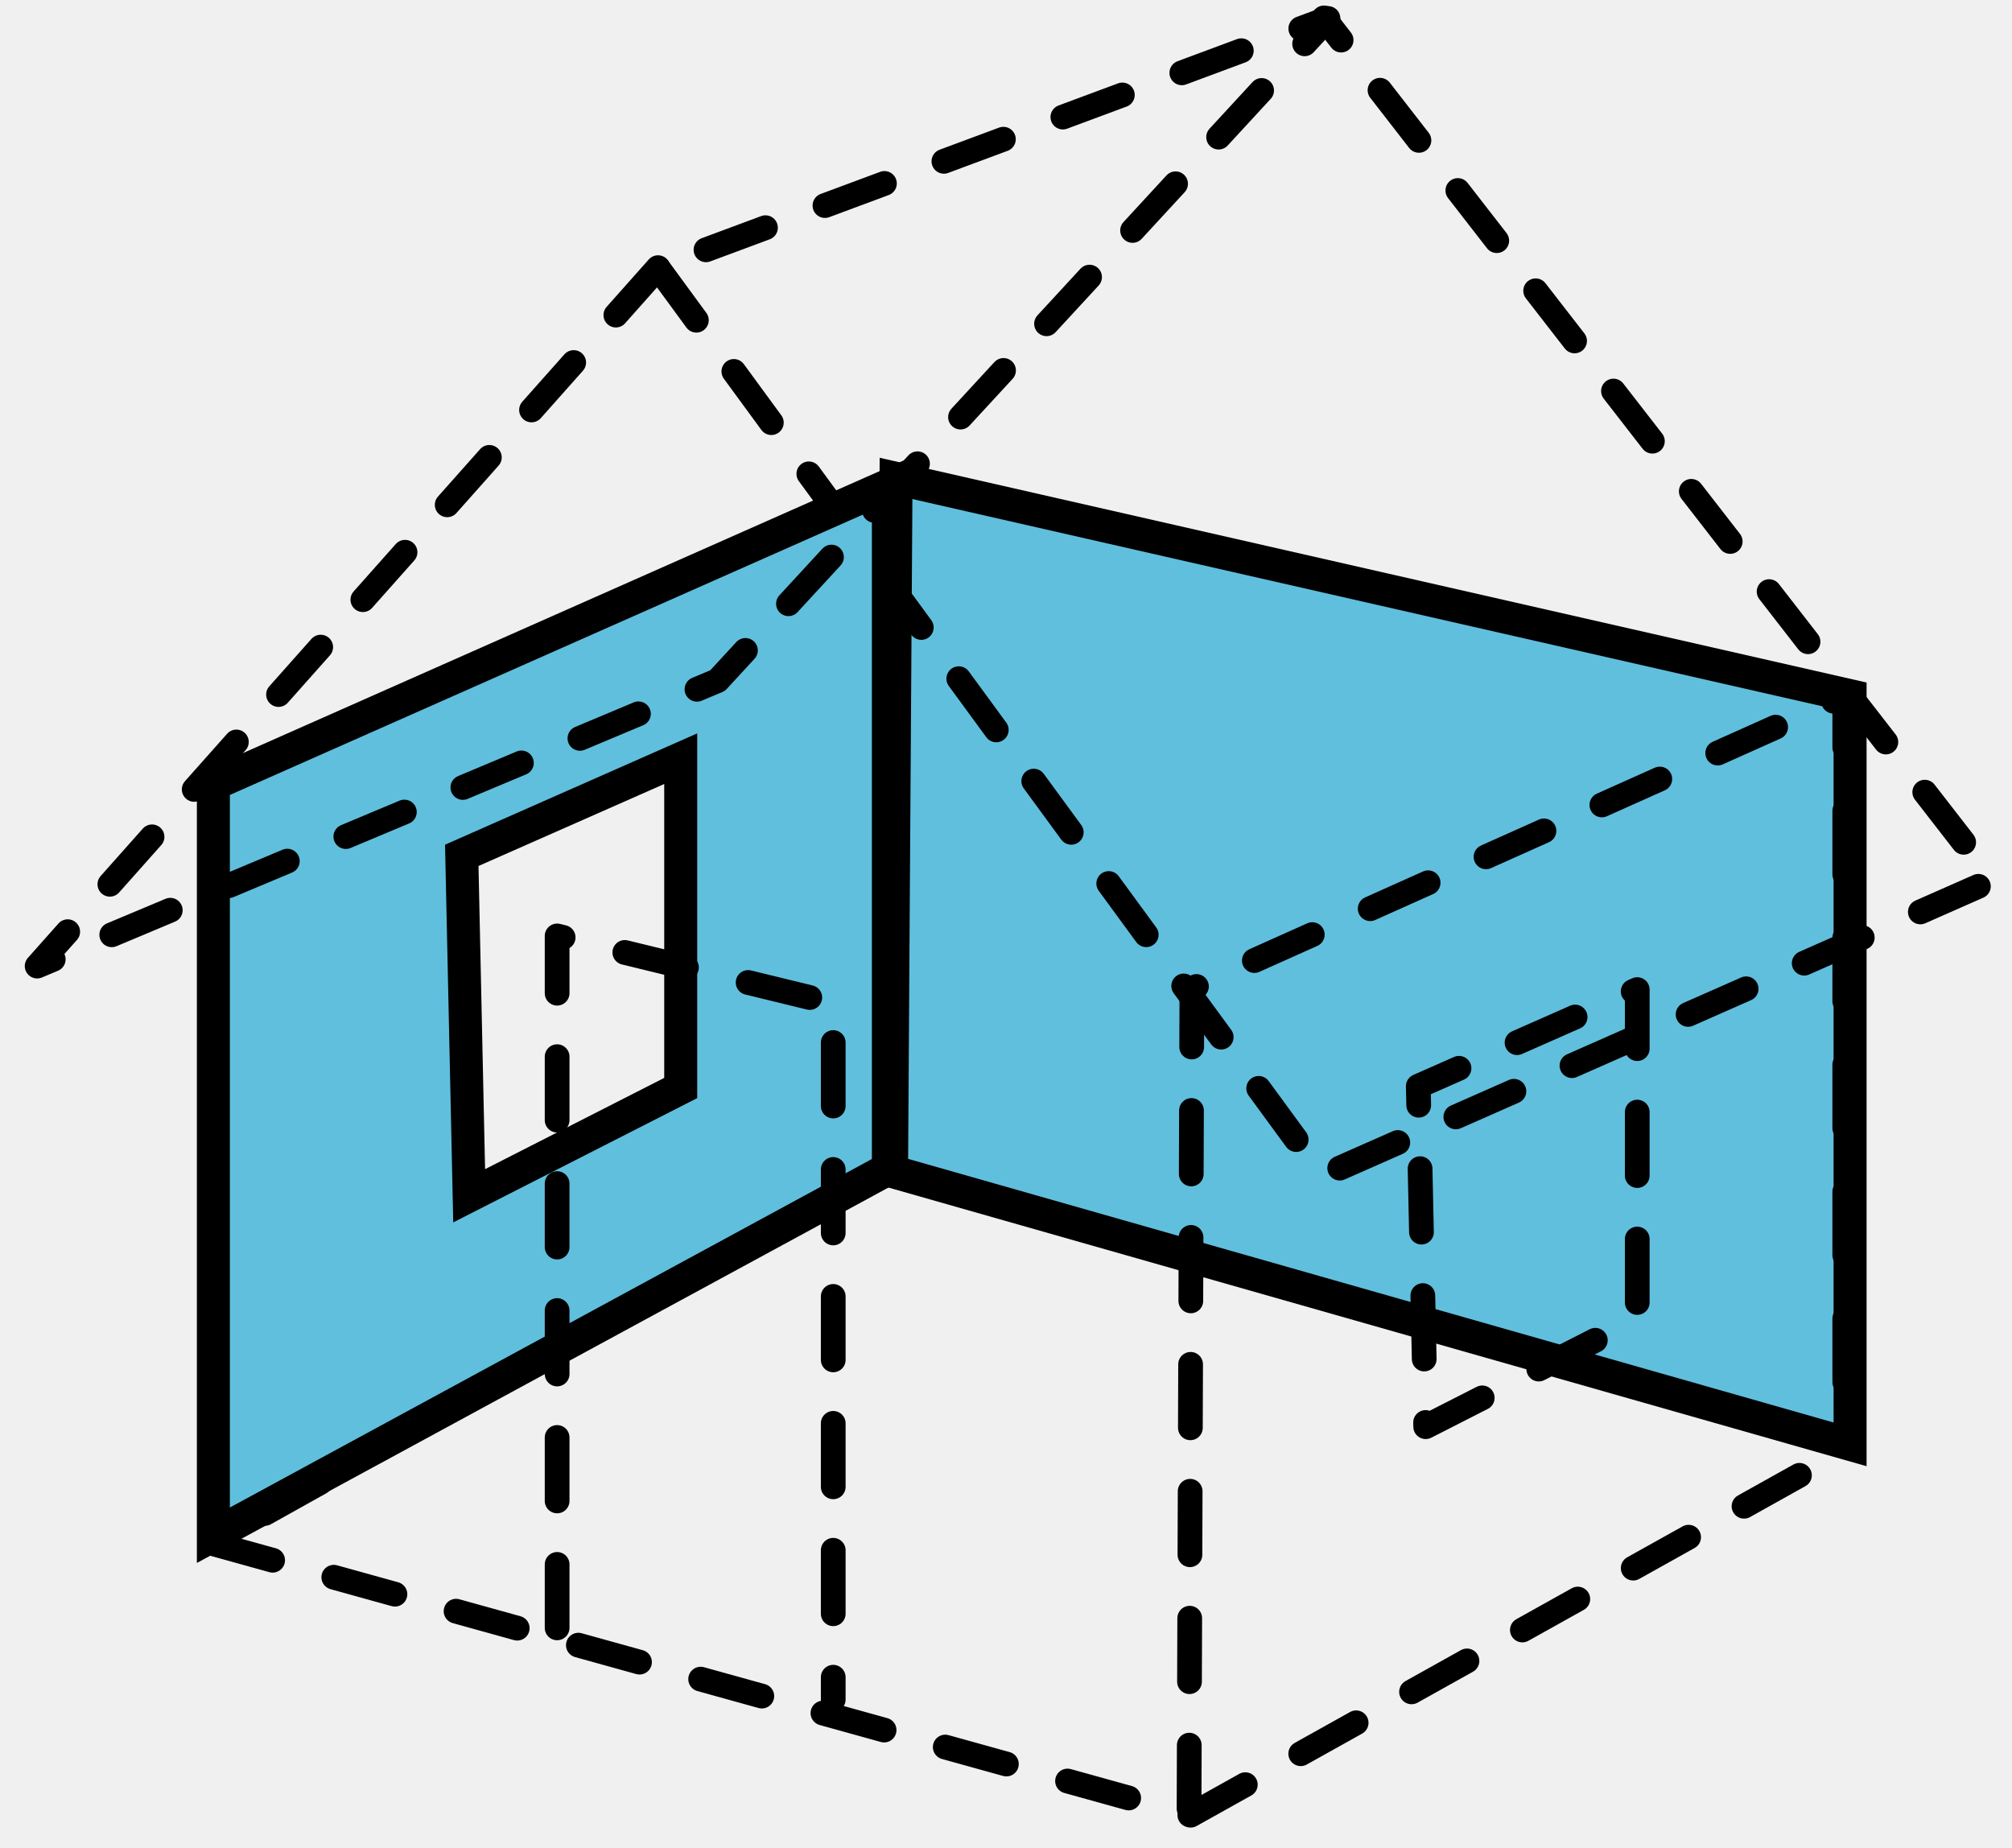
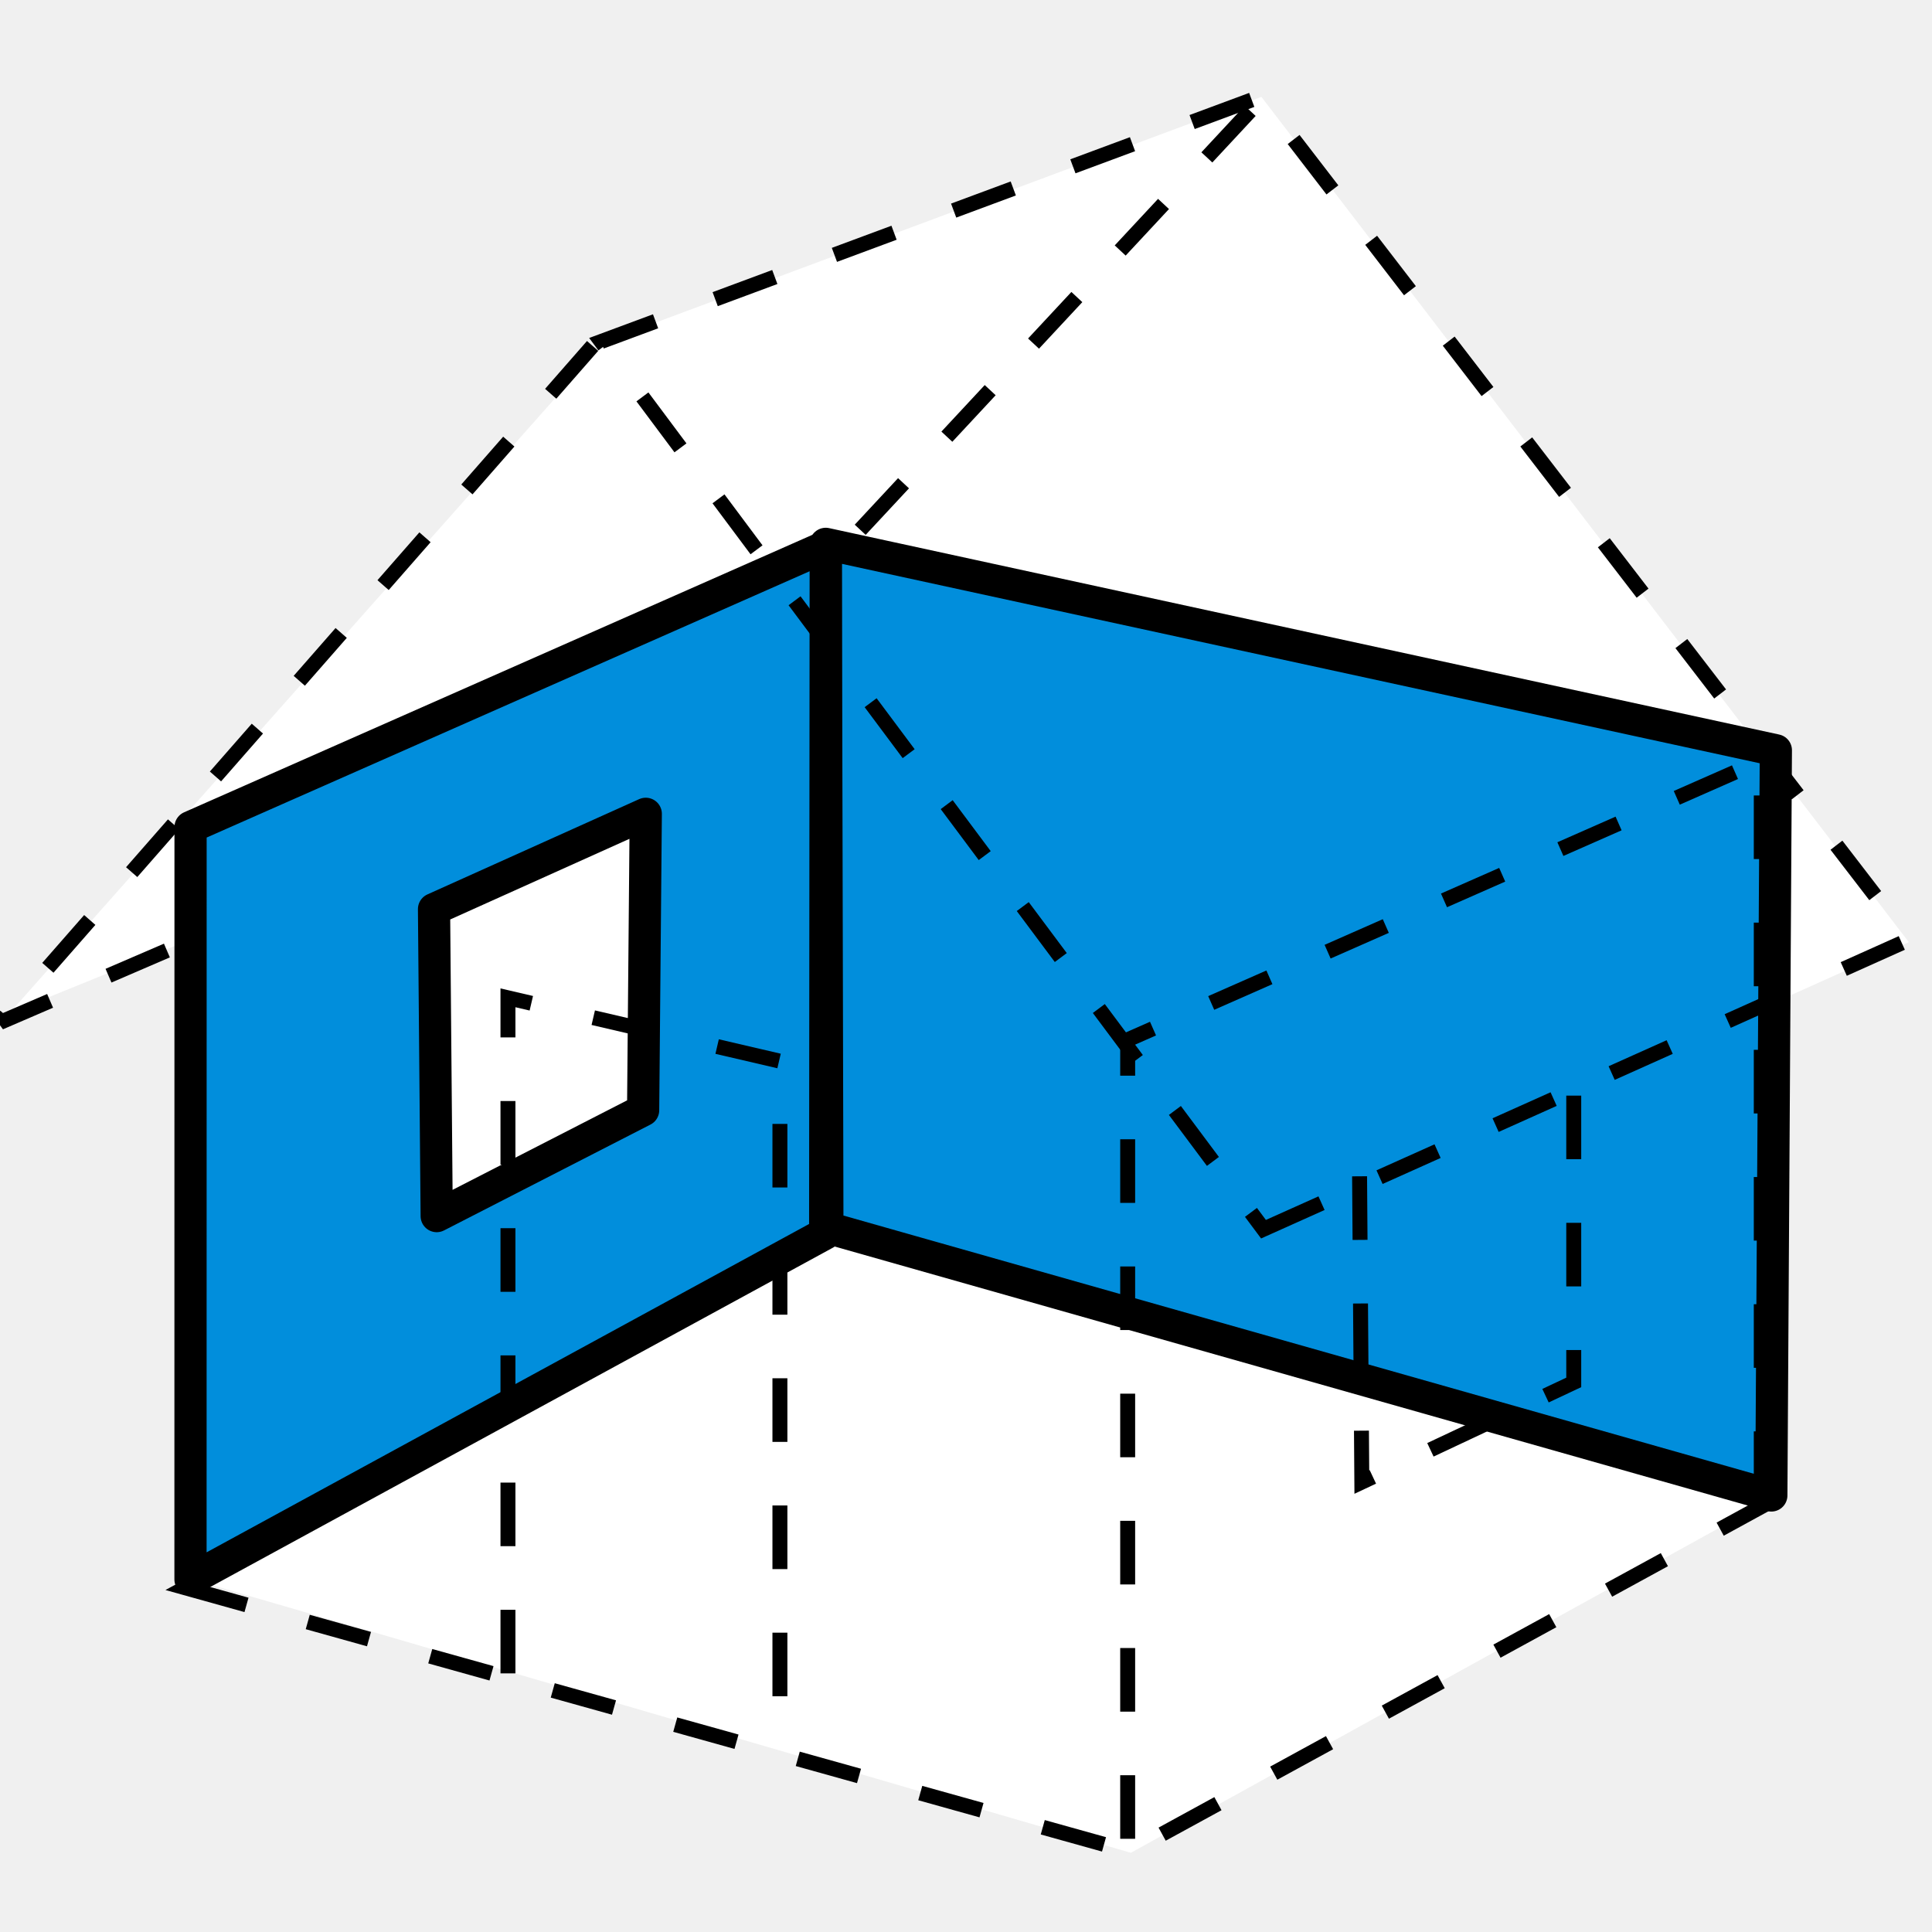
- <svg xmlns="http://www.w3.org/2000/svg" width="61px" height="56px" viewBox="0 0 61 56" version="1.1">
+ <svg xmlns="http://www.w3.org/2000/svg" width="60px" height="60px" viewBox="0 0 60 60" version="1.1">
+   <defs />
  <g id="Interior-Walls" stroke="none" stroke-width="1" fill="none" fill-rule="evenodd">
-     <g id="icon-interior-walls" transform="translate(1, 0)" stroke="#000000">
-       <polygon id="floor" stroke-width="0.75" stroke-linecap="round" stroke-linejoin="round" stroke-dasharray="1.924,1.924" points="5.412 46.784 35.097 55.028 55.187 43.814 25.61 35.5" />
-       <polygon id="Path-2" fill="#60BFDD" points="26.166 14.503 55.091 21.09 55.091 43.786 26.03 35.508" />
-       <polygon id="east-window" stroke-width="0.75" stroke-linecap="round" stroke-linejoin="round" stroke-dasharray="1.924,1.924" points="42.224 43.25 48.638 39.983 48.638 30 42 32.93" />
-       <polyline id="east-wall" stroke-width="0.75" stroke-linecap="round" stroke-linejoin="round" stroke-dasharray="1.924,1.924" points="35.05 54.828 35.136 29.967 54.93 21.105 54.93 43.556" />
-       <polyline id="east-roof" stroke-width="0.75" stroke-linecap="round" stroke-linejoin="round" stroke-dasharray="1.924,1.924" points="18.976 8.155 39.099 35.641 59.42 26.675 39.138 0.543" />
-       <path d="M5.469,46.541 L5.469,23.774 L25.934,14.711 L25.934,35.433 L5.469,46.541 Z M13.224,36.25 L19.638,32.983 L19.638,23 L13,25.93 L13.224,36.25 Z" id="Combined-Shape" fill="#60BFDD" />
-       <polygon id="west-roof" stroke-width="0.75" stroke-linecap="round" stroke-linejoin="round" stroke-dasharray="1.924,1.924" points="18.95 8.114 0.126 29.287 20.756 20.633 39.262 0.56" />
-       <polyline id="door" stroke-width="0.75" stroke-linecap="round" stroke-linejoin="round" stroke-dasharray="1.924,1.924" points="15.891 49.349 15.891 28.373 24.262 30.413 24.262 51.523" />
+     <g id="icon-interior-walls">
+       <polygon id="Path-2" fill="#FFFFFF" points="5.948 49.041 35.119 57.54 54.977 46.575 55.141 31.118 59.281 29.26 39.174 3.009 18.811 10.596 0.294 31.464 6.041 29.128" />
+       <polygon id="floor" stroke="#000000" stroke-width="0.464" stroke-dasharray="1.975,1.975" points="5.753 49.31 35.097 57.505 55.277 46.475 25.99 38.342" />
+       <polygon id="back-wall" stroke="#000000" stroke-linejoin="round" fill="#018EDC" points="25.695 38.128 25.644 16.89 55.151 23.301 55.01 46.443" />
+       <polyline id="left-ceiling" stroke="#000000" stroke-width="0.464" stroke-dasharray="1.975,1.975" points="18.404 10.743 0 31.753 20.827 22.777 39.193 3.048" />
+       <path d="M5.916,49.051 L25.627,38.309 L25.644,16.973 L5.918,25.685 L5.916,49.051 Z M19.973,34.479 L13.562,37.767 L13.479,28.233 L20.055,25.274 L19.973,34.479 L19.973,34.479 Z" id="left-wall" stroke="#000000" stroke-linejoin="round" fill="#018EDC" />
+       <polyline id="door" stroke="#000000" stroke-width="0.464" stroke-dasharray="1.975,1.975" points="15.775 51.968 15.775 30.988 24.221 32.956 24.221 54.115" />
+       <polyline id="right-wall" stroke="#000000" stroke-width="0.464" stroke-dasharray="1.975,1.975" points="35.021 57.106 35.021 32.291 54.698 23.621 54.698 46.107" />
+       <polyline id="right-window" stroke="#000000" stroke-width="0.464" stroke-dasharray="1.975,1.975" points="42.223 36.531 42.293 46.027 42.293 46.027 48.874 42.932 48.874 33.623" />
+       <polygon id="right-ceiling" stroke="#000000" stroke-width="0.464" stroke-dasharray="1.975,1.975" points="39.239 38.174 59.289 29.182 39.15 3 18.668 10.606" />
    </g>
  </g>
</svg>
